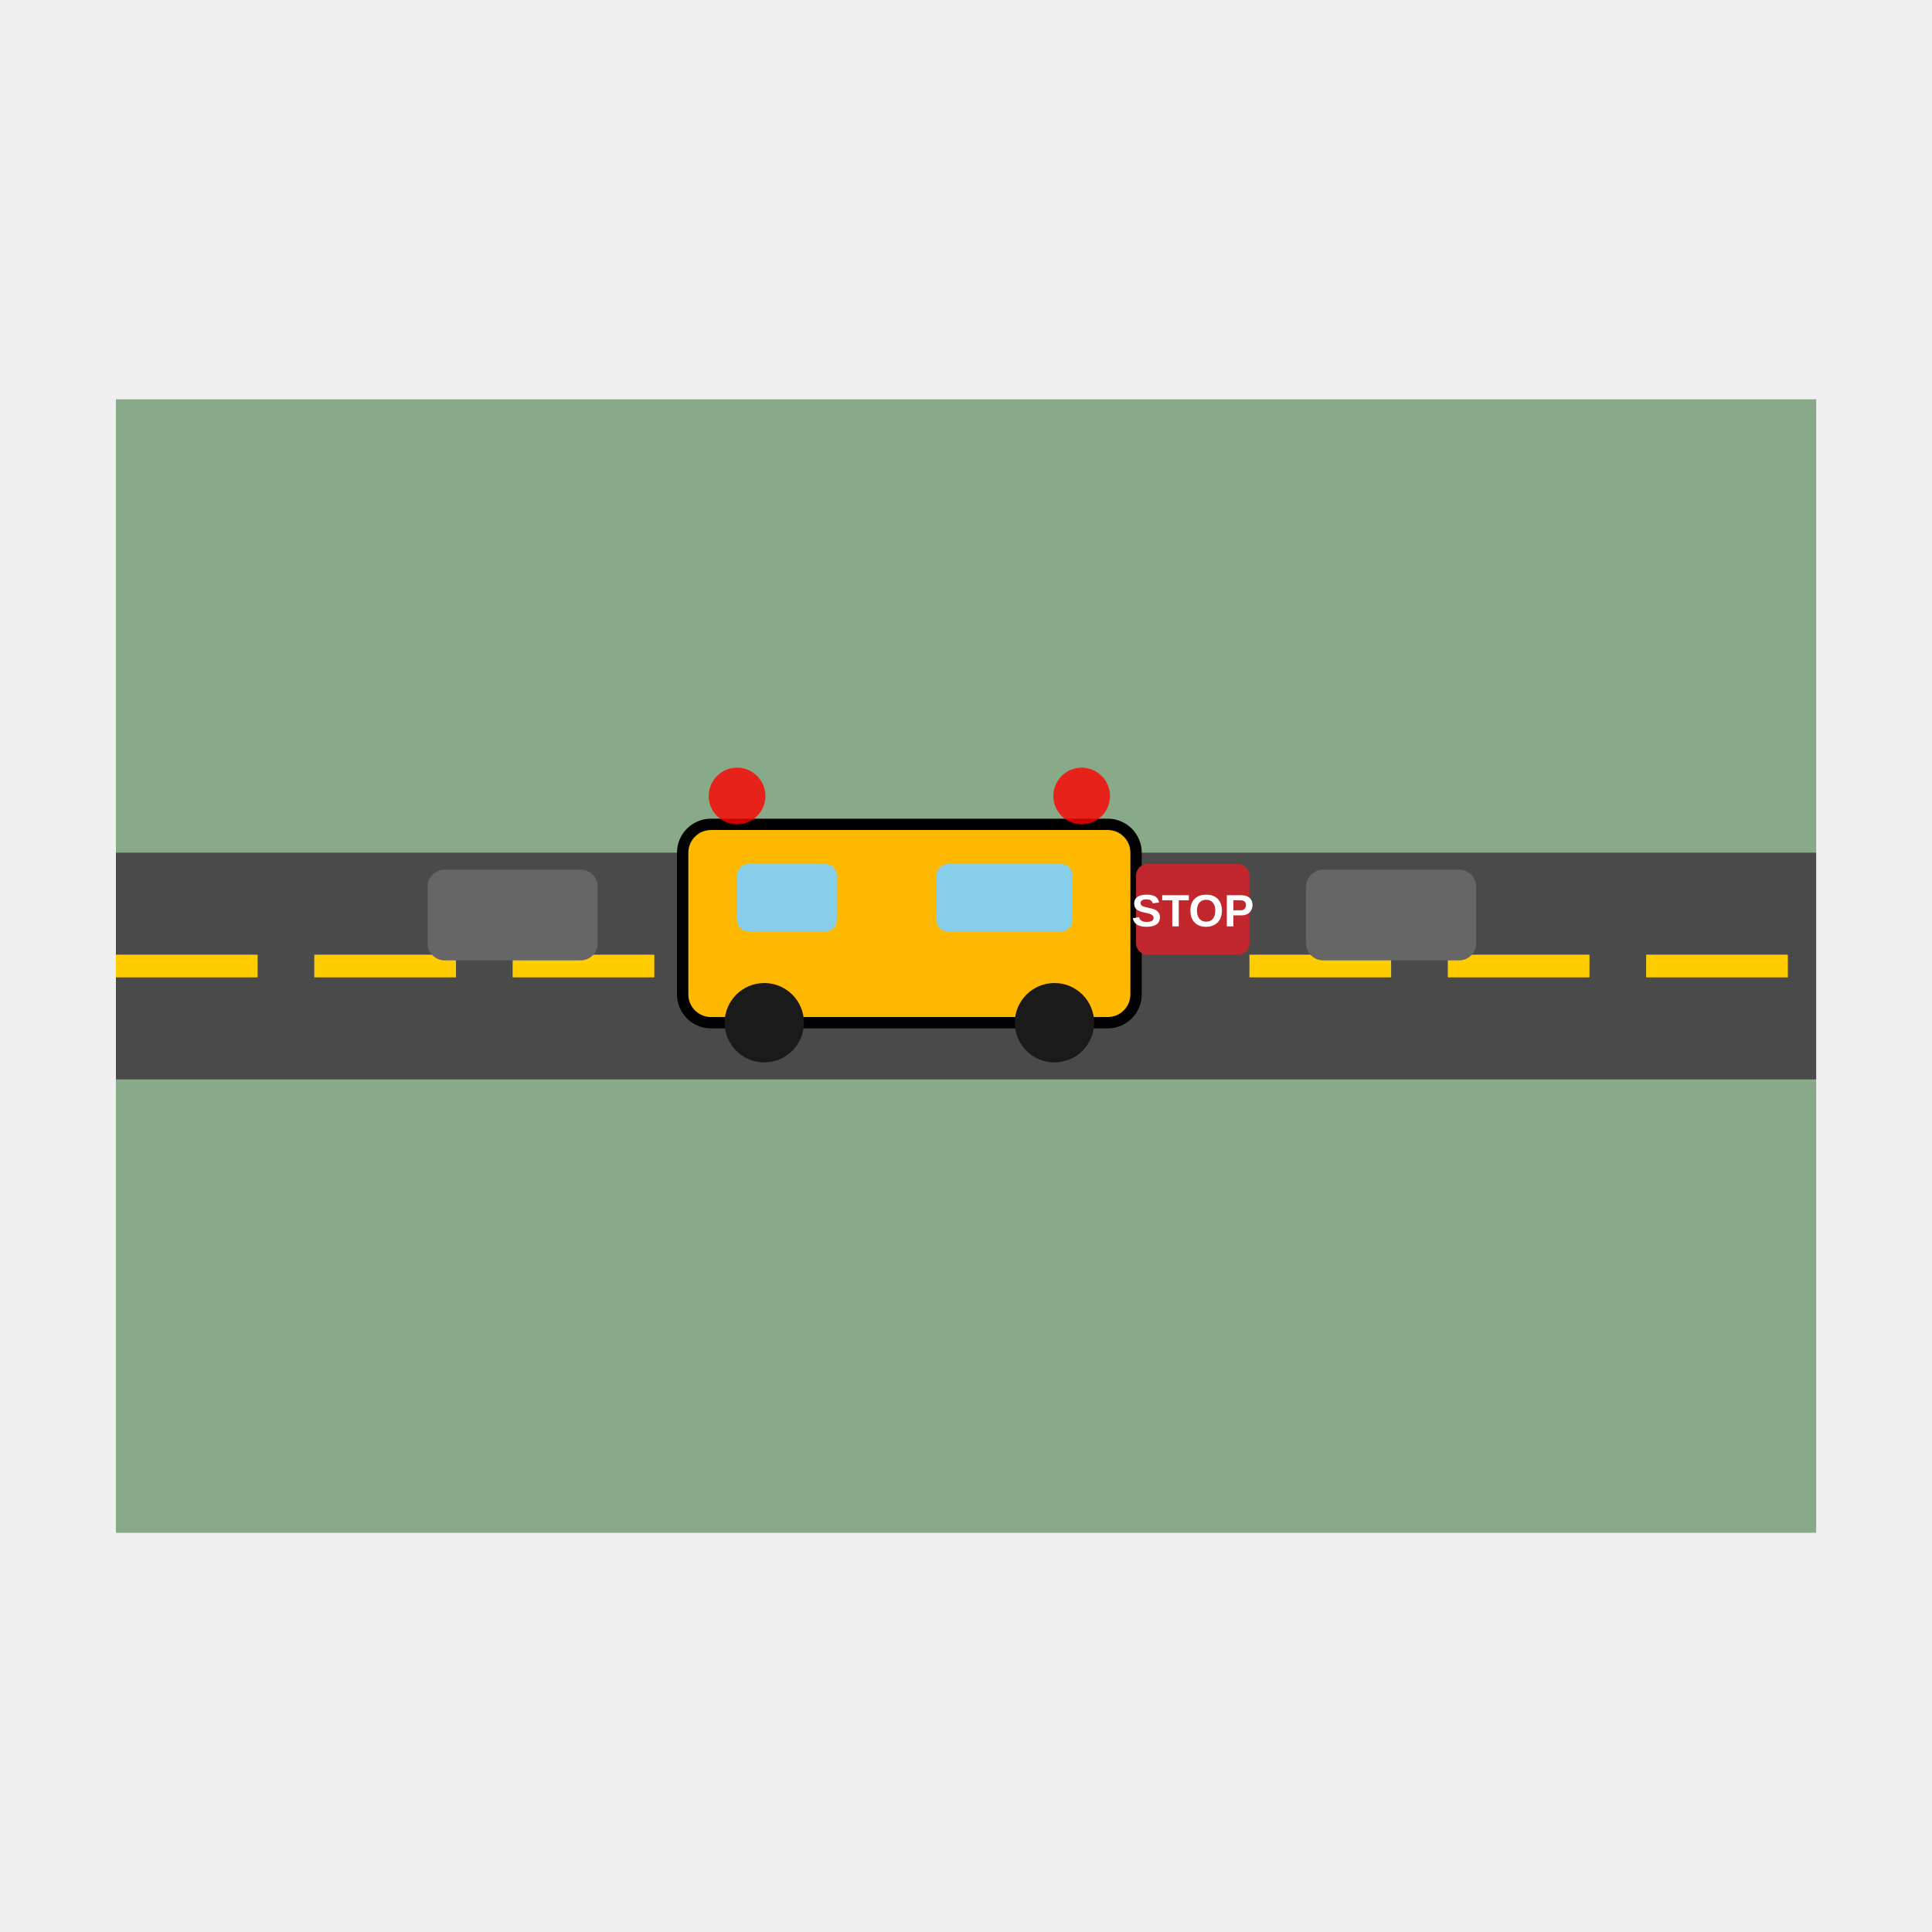
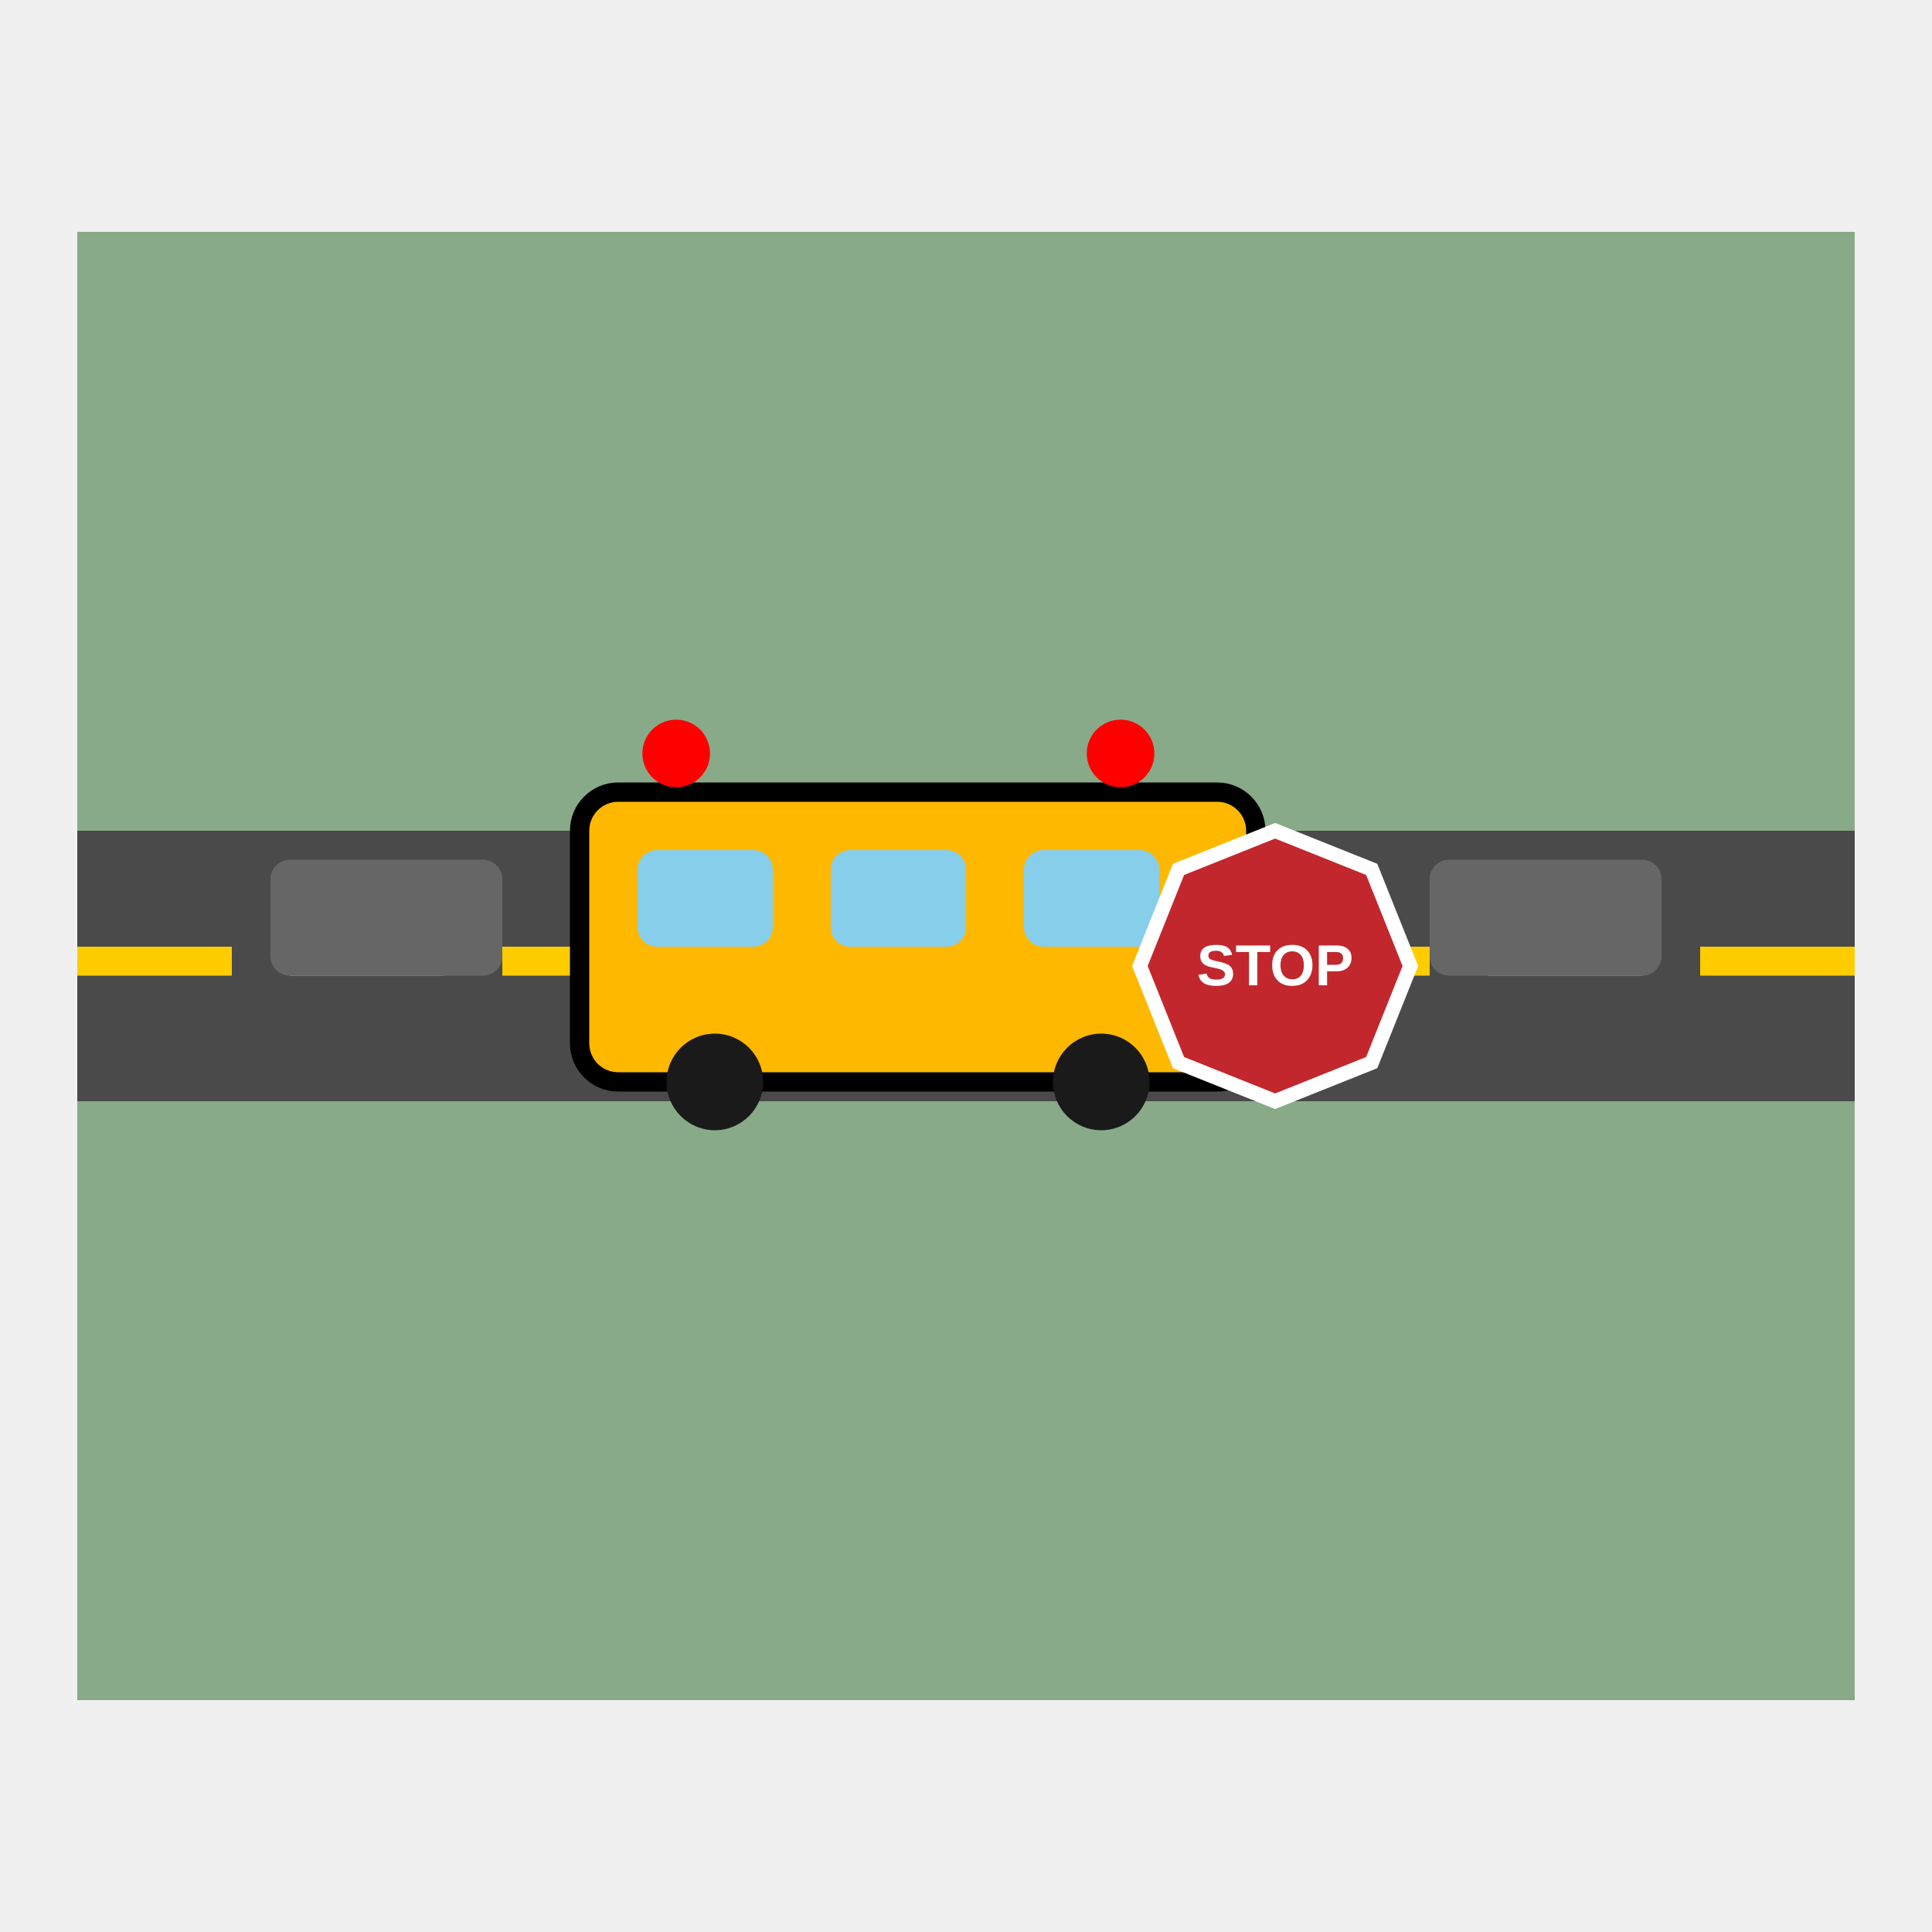
<svg xmlns="http://www.w3.org/2000/svg" viewBox="0 0 200 200" width="200" height="200" role="img" aria-label="INTERSECTION_SCHOOL_BUS_STOPPED">
-   <g transform="translate(12 41.3333) scale(0.5867)">
-     <rect x="0" y="0" width="300" height="200" fill="#88AA88" />
-     <rect x="0" y="80" width="300" height="40" fill="#4A4A4A" />
-     <rect x="0" y="98" width="25" height="4" fill="#FFCC00" />
-     <rect x="35" y="98" width="25" height="4" fill="#FFCC00" />
-     <rect x="70" y="98" width="25" height="4" fill="#FFCC00" />
-     <rect x="200" y="98" width="25" height="4" fill="#FFCC00" />
-     <rect x="235" y="98" width="25" height="4" fill="#FFCC00" />
-     <rect x="270" y="98" width="25" height="4" fill="#FFCC00" />
-     <rect x="100" y="75" width="80" height="35" rx="5" fill="#FFB800" stroke="#000000" stroke-width="2" />
-     <rect x="109.6" y="82" width="17.6" height="11.9" rx="2" fill="#87CEEB" />
-     <rect x="144.8" y="82" width="24" height="11.9" rx="2" fill="#87CEEB" />
-     <circle cx="114.4" cy="110" r="7" fill="#1A1A1A" />
-     <circle cx="165.6" cy="110" r="7" fill="#1A1A1A" />
-     <circle cx="109.6" cy="70" r="5" fill="#FF0000" opacity="0.8" />
-     <circle cx="170.4" cy="70" r="5" fill="#FF0000" opacity="0.8" />
-     <rect x="180" y="82" width="20" height="16" rx="2" fill="#C1272D" />
-     <text x="190" y="93" font-family="Arial, Helvetica, sans-serif" font-size="8" font-weight="900" fill="#FFFFFF" text-anchor="middle">STOP</text>
-     <rect x="55" y="83" width="30" height="16" rx="3" fill="#666666" />
-     <rect x="210" y="83" width="30" height="16" rx="3" fill="#666666" />
-   </g>
+   <rect x="8" y="24" width="184" height="152" fill="#88AA88" />
+   <rect x="8" y="86" width="184" height="28" fill="#4A4A4A" />
+   <rect x="8" y="98" width="16" height="3" fill="#FFCC00" />
+   <rect x="30" y="98" width="16" height="3" fill="#FFCC00" />
+   <rect x="52" y="98" width="16" height="3" fill="#FFCC00" />
+   <rect x="132" y="98" width="16" height="3" fill="#FFCC00" />
+   <rect x="154" y="98" width="16" height="3" fill="#FFCC00" />
+   <rect x="176" y="98" width="16" height="3" fill="#FFCC00" />
+   <rect x="60" y="82" width="70" height="30" rx="4" fill="#FFB800" stroke="#000000" stroke-width="2" />
+   <rect x="66" y="88" width="14" height="10" rx="2" fill="#87CEEB" />
+   <rect x="86" y="88" width="14" height="10" rx="2" fill="#87CEEB" />
+   <rect x="106" y="88" width="14" height="10" rx="2" fill="#87CEEB" />
+   <circle cx="74" cy="112" r="5" fill="#1A1A1A" />
+   <circle cx="114" cy="112" r="5" fill="#1A1A1A" />
+   <circle cx="70" cy="78" r="3.5" fill="#FF0000" />
+   <circle cx="116" cy="78" r="3.5" fill="#FF0000" />
+   <polygon points="132,86 142,90 146,100 142,110 132,114 122,110 118,100 122,90" fill="#C1272D" stroke="#FFFFFF" stroke-width="1.5" />
+   <text x="132" y="102" font-family="Arial, Helvetica, sans-serif" font-size="6" font-weight="900" fill="#FFFFFF" text-anchor="middle">STOP</text>
+   <rect x="28" y="89" width="24" height="12" rx="2" fill="#666666" />
+   <rect x="148" y="89" width="24" height="12" rx="2" fill="#666666" />
</svg>
